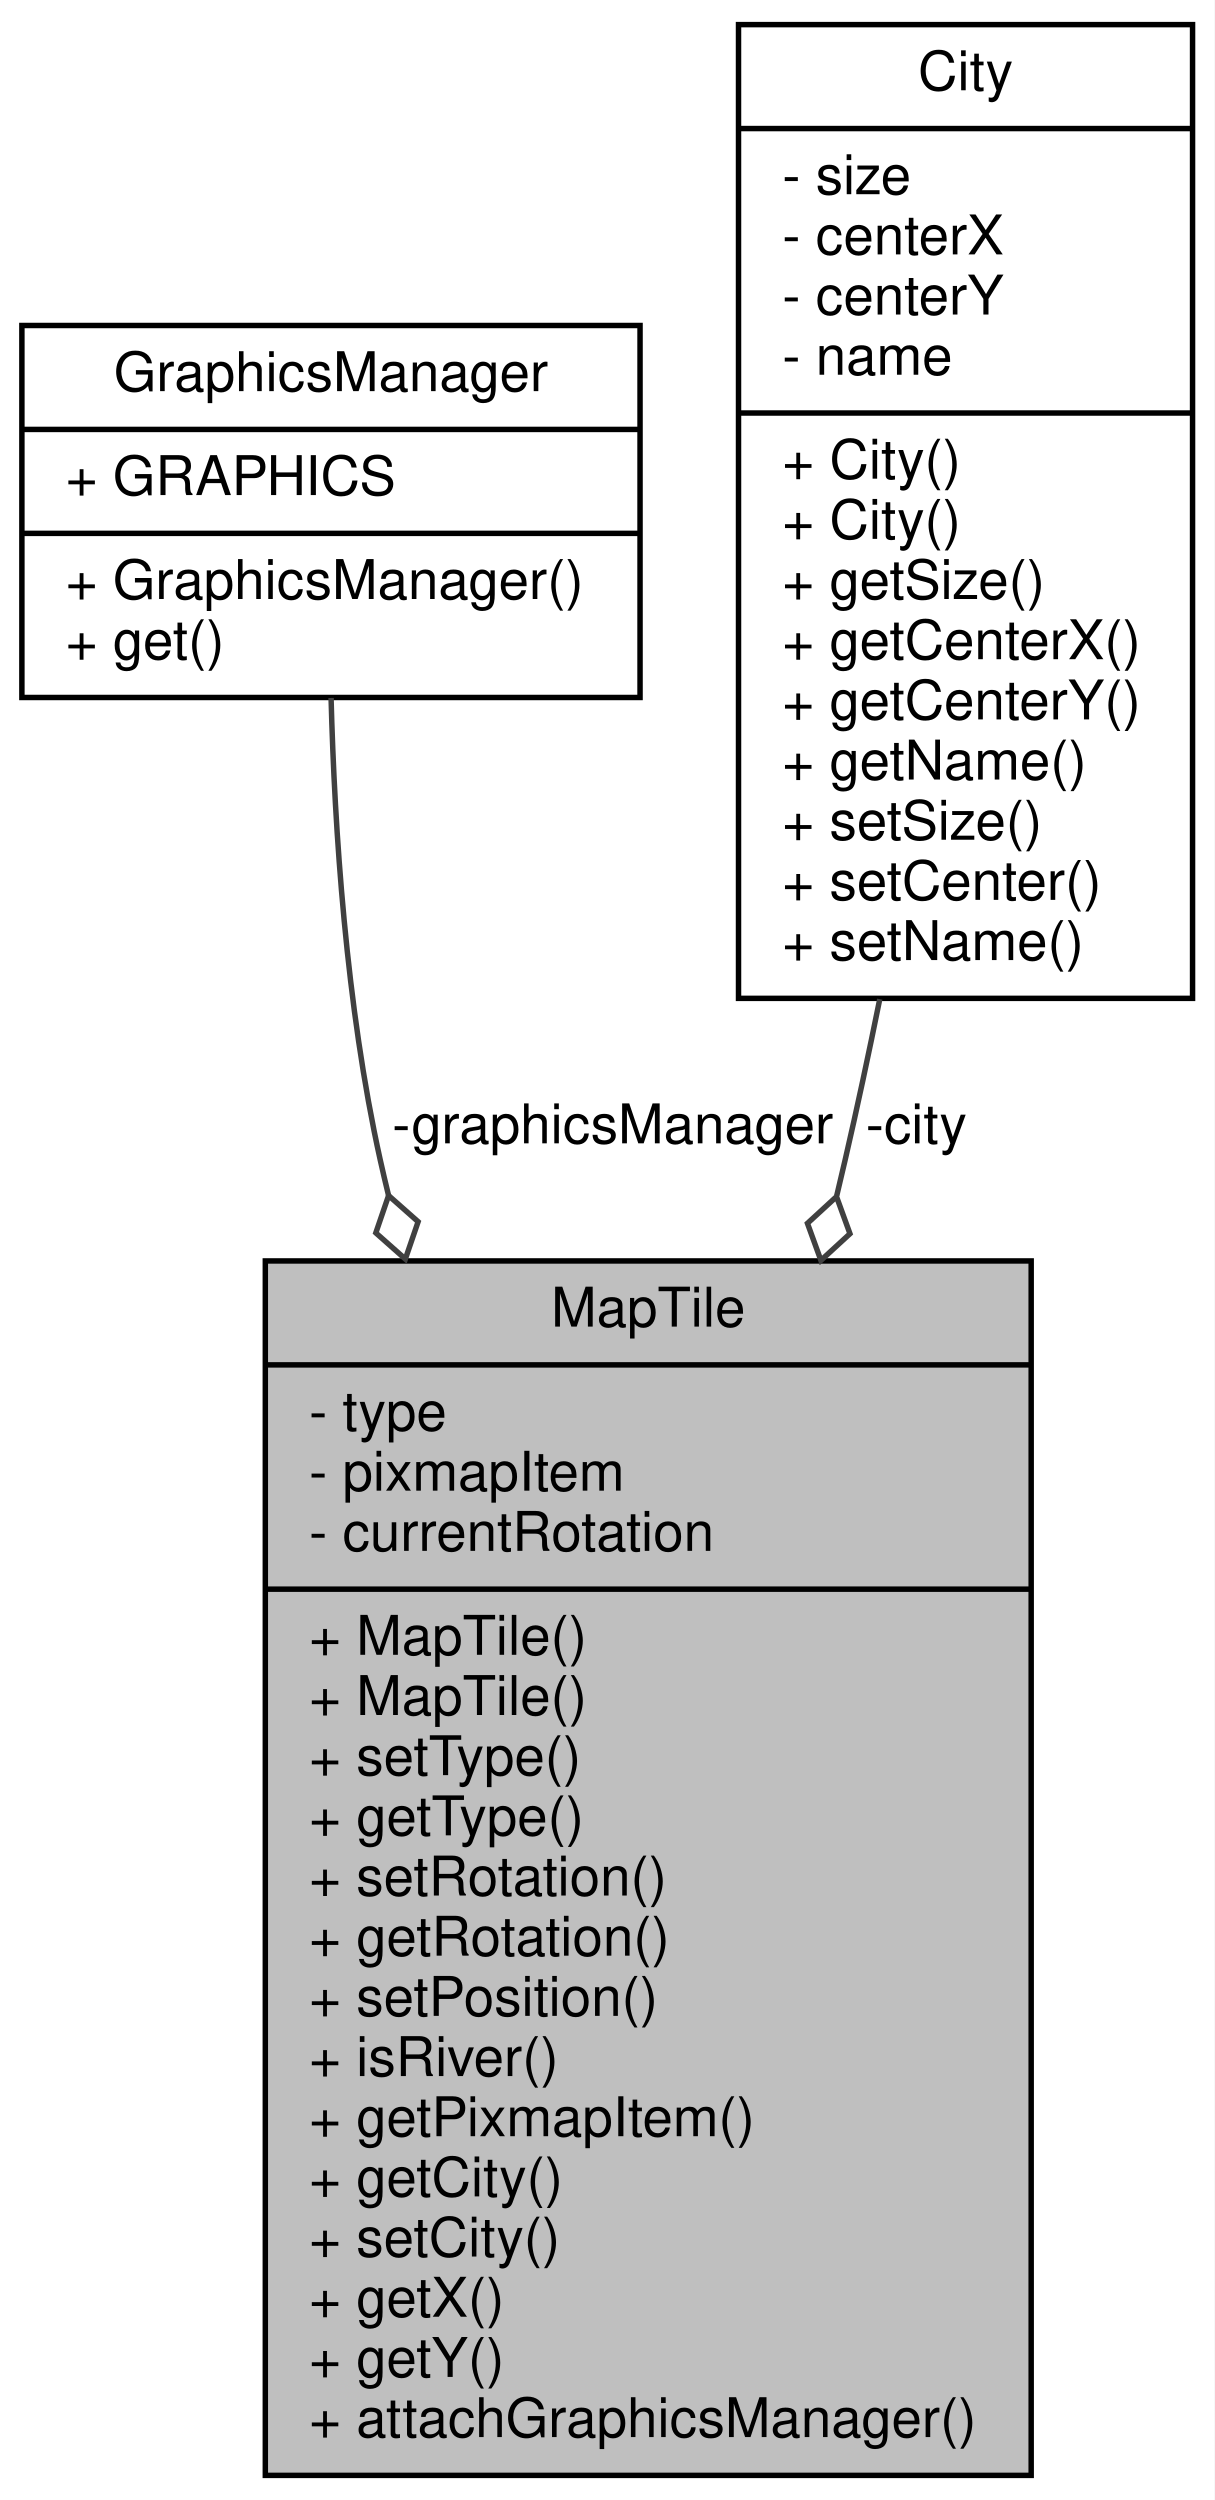
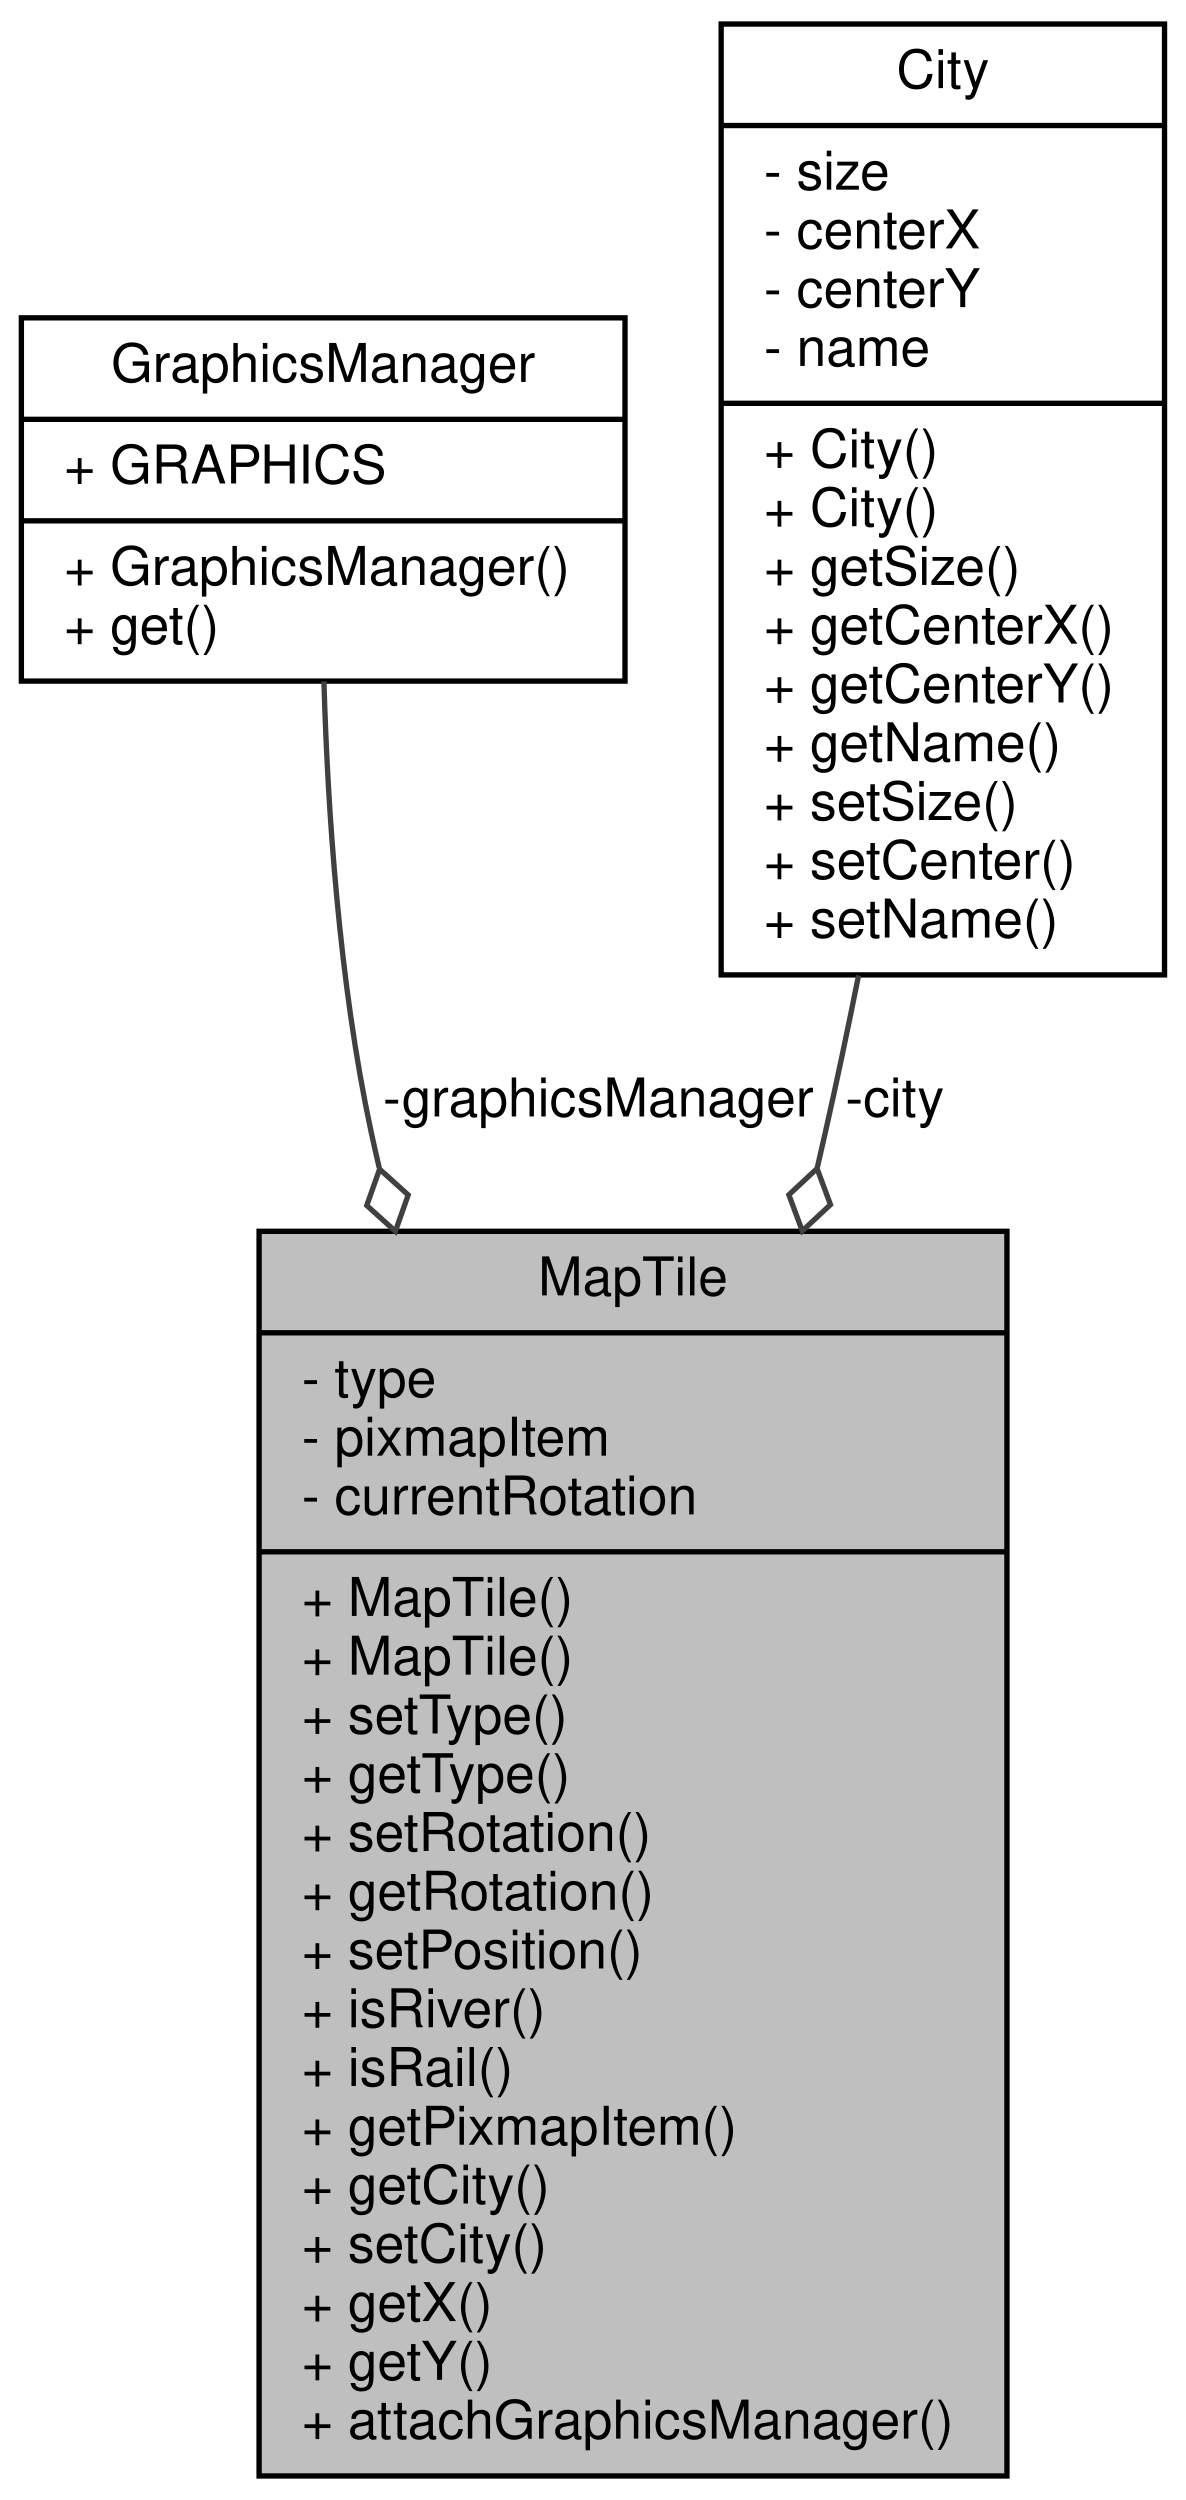
- <svg xmlns="http://www.w3.org/2000/svg" xmlns:xlink="http://www.w3.org/1999/xlink" width="222pt" height="457pt" viewBox="0.00 0.00 222.00 457.00">
-   <g id="graph0" class="graph" transform="scale(1 1) rotate(0) translate(4 453)">
-     <polygon fill="#ffffff" stroke="transparent" points="-4,4 -4,-453 218,-453 218,4 -4,4" />
+ <svg xmlns="http://www.w3.org/2000/svg" xmlns:xlink="http://www.w3.org/1999/xlink" width="222pt" height="468pt" viewBox="0.00 0.00 222.00 468.00">
+   <g id="graph0" class="graph" transform="scale(1 1) rotate(0) translate(4 464)">
+     <polygon fill="#ffffff" stroke="transparent" points="-4,4 -4,-464 218,-464 218,4 -4,4" />
    <g id="node1" class="node">
      <g id="a_node1">
        <a xlink:title=" ">
-           <polygon fill="#bfbfbf" stroke="#000000" points="44.5,-.5 44.5,-222.5 184.5,-222.5 184.5,-.5 44.5,-.5" />
-           <text text-anchor="middle" x="114.5" y="-210.5" font-family="Helvetica,sans-Serif" font-size="10.00" fill="#000000">MapTile</text>
-           <polyline fill="none" stroke="#000000" points="44.5,-203.5 184.5,-203.5 " />
-           <text text-anchor="start" x="52.5" y="-191.5" font-family="Helvetica,sans-Serif" font-size="10.00" fill="#000000">- type</text>
-           <text text-anchor="start" x="52.5" y="-180.5" font-family="Helvetica,sans-Serif" font-size="10.00" fill="#000000">- pixmapItem</text>
-           <text text-anchor="start" x="52.5" y="-169.5" font-family="Helvetica,sans-Serif" font-size="10.00" fill="#000000">- currentRotation</text>
-           <polyline fill="none" stroke="#000000" points="44.5,-162.5 184.5,-162.5 " />
+           <polygon fill="#bfbfbf" stroke="#000000" points="44.5,-.5 44.5,-233.5 184.5,-233.5 184.5,-.5 44.5,-.5" />
+           <text text-anchor="middle" x="114.5" y="-221.5" font-family="Helvetica,sans-Serif" font-size="10.00" fill="#000000">MapTile</text>
+           <polyline fill="none" stroke="#000000" points="44.5,-214.5 184.5,-214.5 " />
+           <text text-anchor="start" x="52.5" y="-202.5" font-family="Helvetica,sans-Serif" font-size="10.00" fill="#000000">- type</text>
+           <text text-anchor="start" x="52.5" y="-191.5" font-family="Helvetica,sans-Serif" font-size="10.00" fill="#000000">- pixmapItem</text>
+           <text text-anchor="start" x="52.5" y="-180.5" font-family="Helvetica,sans-Serif" font-size="10.00" fill="#000000">- currentRotation</text>
+           <polyline fill="none" stroke="#000000" points="44.5,-173.5 184.5,-173.5 " />
+           <text text-anchor="start" x="52.5" y="-161.5" font-family="Helvetica,sans-Serif" font-size="10.00" fill="#000000">+ MapTile()</text>
          <text text-anchor="start" x="52.5" y="-150.5" font-family="Helvetica,sans-Serif" font-size="10.00" fill="#000000">+ MapTile()</text>
-           <text text-anchor="start" x="52.5" y="-139.5" font-family="Helvetica,sans-Serif" font-size="10.00" fill="#000000">+ MapTile()</text>
-           <text text-anchor="start" x="52.5" y="-128.5" font-family="Helvetica,sans-Serif" font-size="10.00" fill="#000000">+ setType()</text>
-           <text text-anchor="start" x="52.5" y="-117.5" font-family="Helvetica,sans-Serif" font-size="10.00" fill="#000000">+ getType()</text>
-           <text text-anchor="start" x="52.5" y="-106.5" font-family="Helvetica,sans-Serif" font-size="10.00" fill="#000000">+ setRotation()</text>
-           <text text-anchor="start" x="52.5" y="-95.5" font-family="Helvetica,sans-Serif" font-size="10.00" fill="#000000">+ getRotation()</text>
-           <text text-anchor="start" x="52.5" y="-84.5" font-family="Helvetica,sans-Serif" font-size="10.00" fill="#000000">+ setPosition()</text>
-           <text text-anchor="start" x="52.5" y="-73.5" font-family="Helvetica,sans-Serif" font-size="10.00" fill="#000000">+ isRiver()</text>
+           <text text-anchor="start" x="52.5" y="-139.5" font-family="Helvetica,sans-Serif" font-size="10.00" fill="#000000">+ setType()</text>
+           <text text-anchor="start" x="52.5" y="-128.5" font-family="Helvetica,sans-Serif" font-size="10.00" fill="#000000">+ getType()</text>
+           <text text-anchor="start" x="52.5" y="-117.5" font-family="Helvetica,sans-Serif" font-size="10.00" fill="#000000">+ setRotation()</text>
+           <text text-anchor="start" x="52.5" y="-106.5" font-family="Helvetica,sans-Serif" font-size="10.00" fill="#000000">+ getRotation()</text>
+           <text text-anchor="start" x="52.5" y="-95.5" font-family="Helvetica,sans-Serif" font-size="10.00" fill="#000000">+ setPosition()</text>
+           <text text-anchor="start" x="52.5" y="-84.5" font-family="Helvetica,sans-Serif" font-size="10.00" fill="#000000">+ isRiver()</text>
+           <text text-anchor="start" x="52.5" y="-73.5" font-family="Helvetica,sans-Serif" font-size="10.00" fill="#000000">+ isRail()</text>
          <text text-anchor="start" x="52.5" y="-62.5" font-family="Helvetica,sans-Serif" font-size="10.00" fill="#000000">+ getPixmapItem()</text>
          <text text-anchor="start" x="52.5" y="-51.5" font-family="Helvetica,sans-Serif" font-size="10.00" fill="#000000">+ getCity()</text>
          <text text-anchor="start" x="52.5" y="-40.5" font-family="Helvetica,sans-Serif" font-size="10.00" fill="#000000">+ setCity()</text>
          <text text-anchor="start" x="52.5" y="-29.5" font-family="Helvetica,sans-Serif" font-size="10.00" fill="#000000">+ getX()</text>
          <text text-anchor="start" x="52.5" y="-18.5" font-family="Helvetica,sans-Serif" font-size="10.00" fill="#000000">+ getY()</text>
          <text text-anchor="start" x="52.5" y="-7.5" font-family="Helvetica,sans-Serif" font-size="10.00" fill="#000000">+ attachGraphicsManager()</text>
        </a>
      </g>
    </g>
    <g id="node2" class="node">
      <g id="a_node2">
        <a xlink:href="classGraphicsManager.html" target="_top" xlink:title=" ">
-           <polygon fill="#ffffff" stroke="#000000" points="0,-325.5 0,-393.5 113,-393.5 113,-325.5 0,-325.5" />
-           <text text-anchor="middle" x="56.5" y="-381.5" font-family="Helvetica,sans-Serif" font-size="10.00" fill="#000000">GraphicsManager</text>
-           <polyline fill="none" stroke="#000000" points="0,-374.5 113,-374.5 " />
-           <text text-anchor="start" x="8" y="-362.5" font-family="Helvetica,sans-Serif" font-size="10.00" fill="#000000">+ GRAPHICS</text>
-           <polyline fill="none" stroke="#000000" points="0,-355.5 113,-355.5 " />
-           <text text-anchor="start" x="8" y="-343.5" font-family="Helvetica,sans-Serif" font-size="10.00" fill="#000000">+ GraphicsManager()</text>
-           <text text-anchor="start" x="8" y="-332.5" font-family="Helvetica,sans-Serif" font-size="10.00" fill="#000000">+ get()</text>
+           <polygon fill="#ffffff" stroke="#000000" points="0,-336.5 0,-404.5 113,-404.5 113,-336.5 0,-336.5" />
+           <text text-anchor="middle" x="56.5" y="-392.5" font-family="Helvetica,sans-Serif" font-size="10.00" fill="#000000">GraphicsManager</text>
+           <polyline fill="none" stroke="#000000" points="0,-385.5 113,-385.5 " />
+           <text text-anchor="start" x="8" y="-373.5" font-family="Helvetica,sans-Serif" font-size="10.00" fill="#000000">+ GRAPHICS</text>
+           <polyline fill="none" stroke="#000000" points="0,-366.5 113,-366.5 " />
+           <text text-anchor="start" x="8" y="-354.5" font-family="Helvetica,sans-Serif" font-size="10.00" fill="#000000">+ GraphicsManager()</text>
+           <text text-anchor="start" x="8" y="-343.5" font-family="Helvetica,sans-Serif" font-size="10.00" fill="#000000">+ get()</text>
        </a>
      </g>
    </g>
    <g id="edge1" class="edge">
-       <path fill="none" stroke="#404040" d="M56.521,-325.412C57.157,-301.525 59.276,-268.995 65.5,-241 65.978,-238.85 66.485,-236.687 67.017,-234.517" />
-       <polygon fill="none" stroke="#404040" points="67.034,-234.451 64.698,-227.629 70.097,-222.848 72.433,-229.671 67.034,-234.451" />
-       <text text-anchor="middle" x="108" y="-244" font-family="Helvetica,sans-Serif" font-size="10.00" fill="#000000"> -graphicsManager</text>
+       <path fill="none" stroke="#404040" d="M56.64,-336.438C57.331,-312.563 59.466,-280.037 65.5,-252 65.971,-249.81 66.47,-247.607 66.993,-245.396" />
+       <polygon fill="none" stroke="#404040" points="67.06,-245.134 64.66,-238.334 70.014,-233.504 72.414,-240.304 67.06,-245.134" />
+       <text text-anchor="middle" x="108" y="-255" font-family="Helvetica,sans-Serif" font-size="10.00" fill="#000000"> -graphicsManager</text>
    </g>
    <g id="node3" class="node">
      <g id="a_node3">
        <a xlink:href="classCity.html" target="_top" xlink:title=" ">
-           <polygon fill="#ffffff" stroke="#000000" points="131,-270.5 131,-448.5 214,-448.5 214,-270.5 131,-270.5" />
-           <text text-anchor="middle" x="172.5" y="-436.5" font-family="Helvetica,sans-Serif" font-size="10.00" fill="#000000">City</text>
-           <polyline fill="none" stroke="#000000" points="131,-429.5 214,-429.5 " />
-           <text text-anchor="start" x="139" y="-417.5" font-family="Helvetica,sans-Serif" font-size="10.00" fill="#000000">- size</text>
-           <text text-anchor="start" x="139" y="-406.5" font-family="Helvetica,sans-Serif" font-size="10.00" fill="#000000">- centerX</text>
-           <text text-anchor="start" x="139" y="-395.5" font-family="Helvetica,sans-Serif" font-size="10.00" fill="#000000">- centerY</text>
-           <text text-anchor="start" x="139" y="-384.5" font-family="Helvetica,sans-Serif" font-size="10.00" fill="#000000">- name</text>
-           <polyline fill="none" stroke="#000000" points="131,-377.5 214,-377.5 " />
+           <polygon fill="#ffffff" stroke="#000000" points="131,-281.5 131,-459.5 214,-459.5 214,-281.5 131,-281.5" />
+           <text text-anchor="middle" x="172.5" y="-447.5" font-family="Helvetica,sans-Serif" font-size="10.00" fill="#000000">City</text>
+           <polyline fill="none" stroke="#000000" points="131,-440.5 214,-440.5 " />
+           <text text-anchor="start" x="139" y="-428.5" font-family="Helvetica,sans-Serif" font-size="10.00" fill="#000000">- size</text>
+           <text text-anchor="start" x="139" y="-417.5" font-family="Helvetica,sans-Serif" font-size="10.00" fill="#000000">- centerX</text>
+           <text text-anchor="start" x="139" y="-406.5" font-family="Helvetica,sans-Serif" font-size="10.00" fill="#000000">- centerY</text>
+           <text text-anchor="start" x="139" y="-395.5" font-family="Helvetica,sans-Serif" font-size="10.00" fill="#000000">- name</text>
+           <polyline fill="none" stroke="#000000" points="131,-388.5 214,-388.5 " />
+           <text text-anchor="start" x="139" y="-376.5" font-family="Helvetica,sans-Serif" font-size="10.00" fill="#000000">+ City()</text>
          <text text-anchor="start" x="139" y="-365.5" font-family="Helvetica,sans-Serif" font-size="10.00" fill="#000000">+ City()</text>
-           <text text-anchor="start" x="139" y="-354.5" font-family="Helvetica,sans-Serif" font-size="10.00" fill="#000000">+ City()</text>
-           <text text-anchor="start" x="139" y="-343.5" font-family="Helvetica,sans-Serif" font-size="10.00" fill="#000000">+ getSize()</text>
-           <text text-anchor="start" x="139" y="-332.5" font-family="Helvetica,sans-Serif" font-size="10.00" fill="#000000">+ getCenterX()</text>
-           <text text-anchor="start" x="139" y="-321.5" font-family="Helvetica,sans-Serif" font-size="10.00" fill="#000000">+ getCenterY()</text>
-           <text text-anchor="start" x="139" y="-310.5" font-family="Helvetica,sans-Serif" font-size="10.00" fill="#000000">+ getName()</text>
-           <text text-anchor="start" x="139" y="-299.5" font-family="Helvetica,sans-Serif" font-size="10.00" fill="#000000">+ setSize()</text>
-           <text text-anchor="start" x="139" y="-288.5" font-family="Helvetica,sans-Serif" font-size="10.00" fill="#000000">+ setCenter()</text>
-           <text text-anchor="start" x="139" y="-277.5" font-family="Helvetica,sans-Serif" font-size="10.00" fill="#000000">+ setName()</text>
+           <text text-anchor="start" x="139" y="-354.5" font-family="Helvetica,sans-Serif" font-size="10.00" fill="#000000">+ getSize()</text>
+           <text text-anchor="start" x="139" y="-343.5" font-family="Helvetica,sans-Serif" font-size="10.00" fill="#000000">+ getCenterX()</text>
+           <text text-anchor="start" x="139" y="-332.5" font-family="Helvetica,sans-Serif" font-size="10.00" fill="#000000">+ getCenterY()</text>
+           <text text-anchor="start" x="139" y="-321.5" font-family="Helvetica,sans-Serif" font-size="10.00" fill="#000000">+ getName()</text>
+           <text text-anchor="start" x="139" y="-310.5" font-family="Helvetica,sans-Serif" font-size="10.00" fill="#000000">+ setSize()</text>
+           <text text-anchor="start" x="139" y="-299.5" font-family="Helvetica,sans-Serif" font-size="10.00" fill="#000000">+ setCenter()</text>
+           <text text-anchor="start" x="139" y="-288.5" font-family="Helvetica,sans-Serif" font-size="10.00" fill="#000000">+ setName()</text>
        </a>
      </g>
    </g>
    <g id="edge2" class="edge">
-       <path fill="none" stroke="#404040" d="M156.82,-270.354C154.815,-260.425 152.693,-250.48 150.5,-241 149.999,-238.835 149.486,-236.652 148.961,-234.455" />
-       <polygon fill="none" stroke="#404040" points="148.912,-234.255 143.602,-229.377 146.062,-222.599 151.373,-227.477 148.912,-234.255" />
-       <text text-anchor="middle" x="163.5" y="-244" font-family="Helvetica,sans-Serif" font-size="10.00" fill="#000000"> -city</text>
+       <path fill="none" stroke="#404040" d="M156.72,-281.377C154.733,-271.444 152.643,-261.491 150.5,-252 150.01,-249.832 149.51,-247.646 148.999,-245.446" />
+       <polygon fill="none" stroke="#404040" points="148.953,-245.251 143.677,-240.335 146.186,-233.574 151.462,-238.49 148.953,-245.251" />
+       <text text-anchor="middle" x="163.5" y="-255" font-family="Helvetica,sans-Serif" font-size="10.00" fill="#000000"> -city</text>
    </g>
  </g>
</svg>
